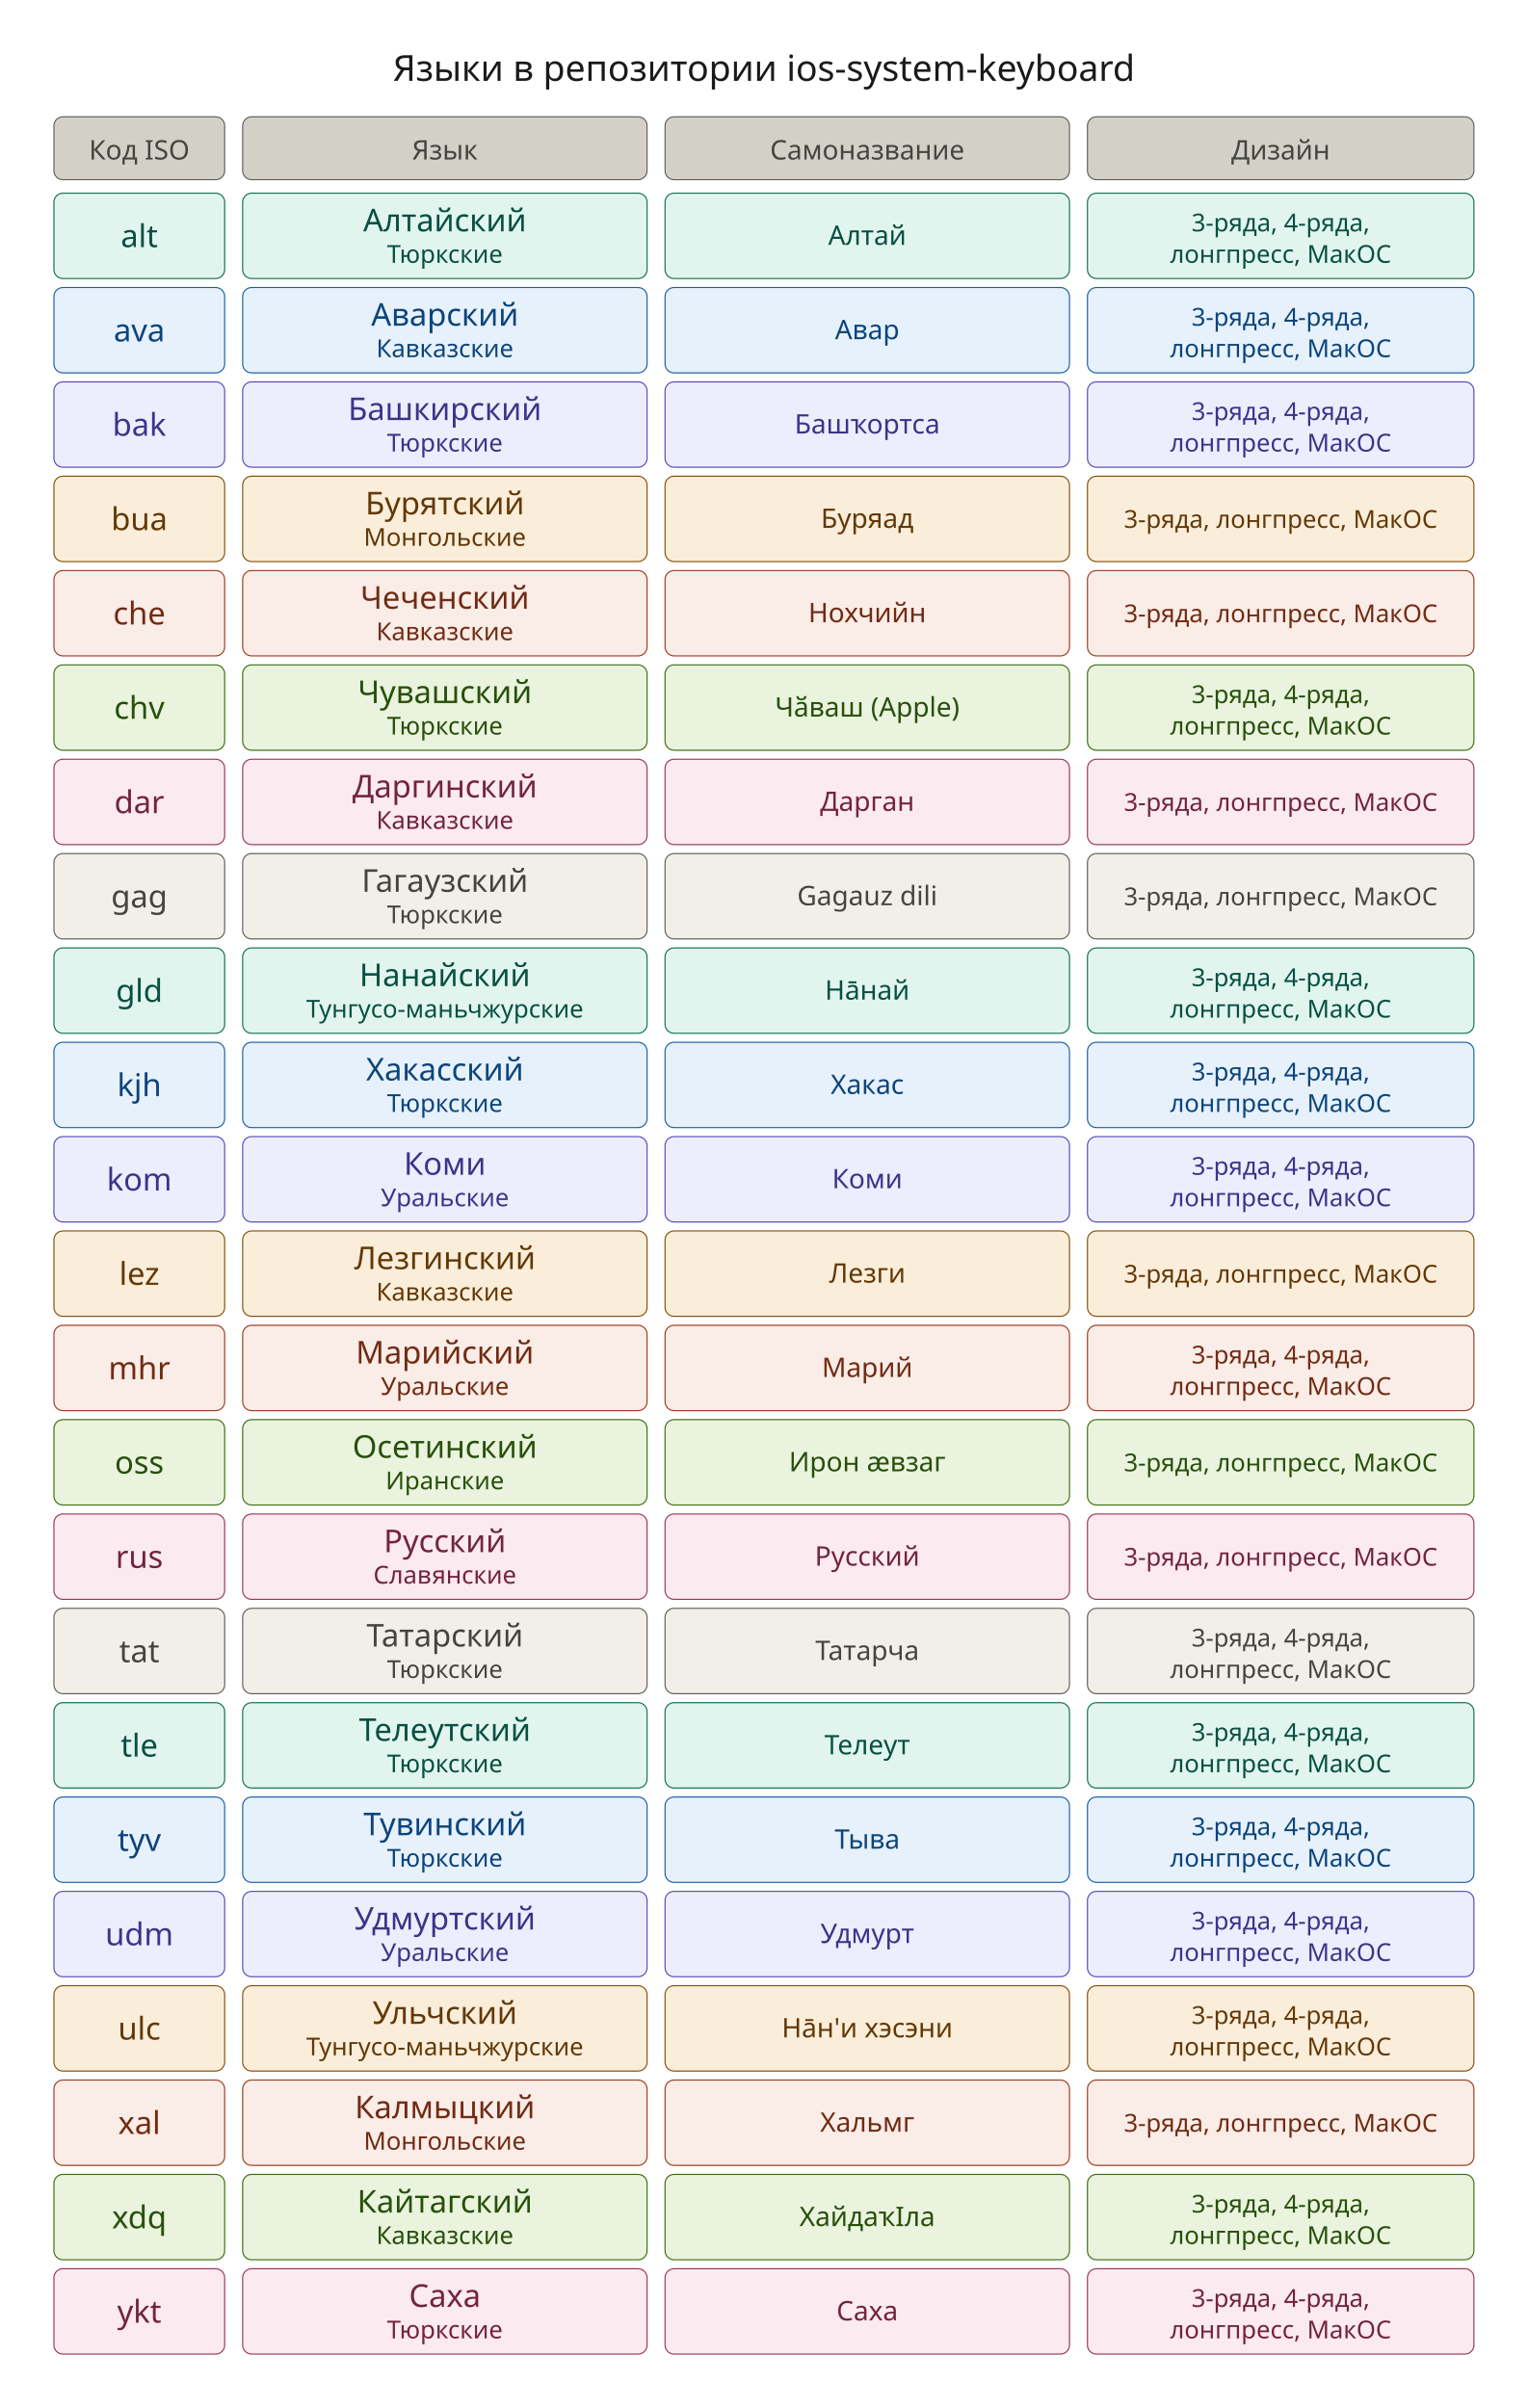
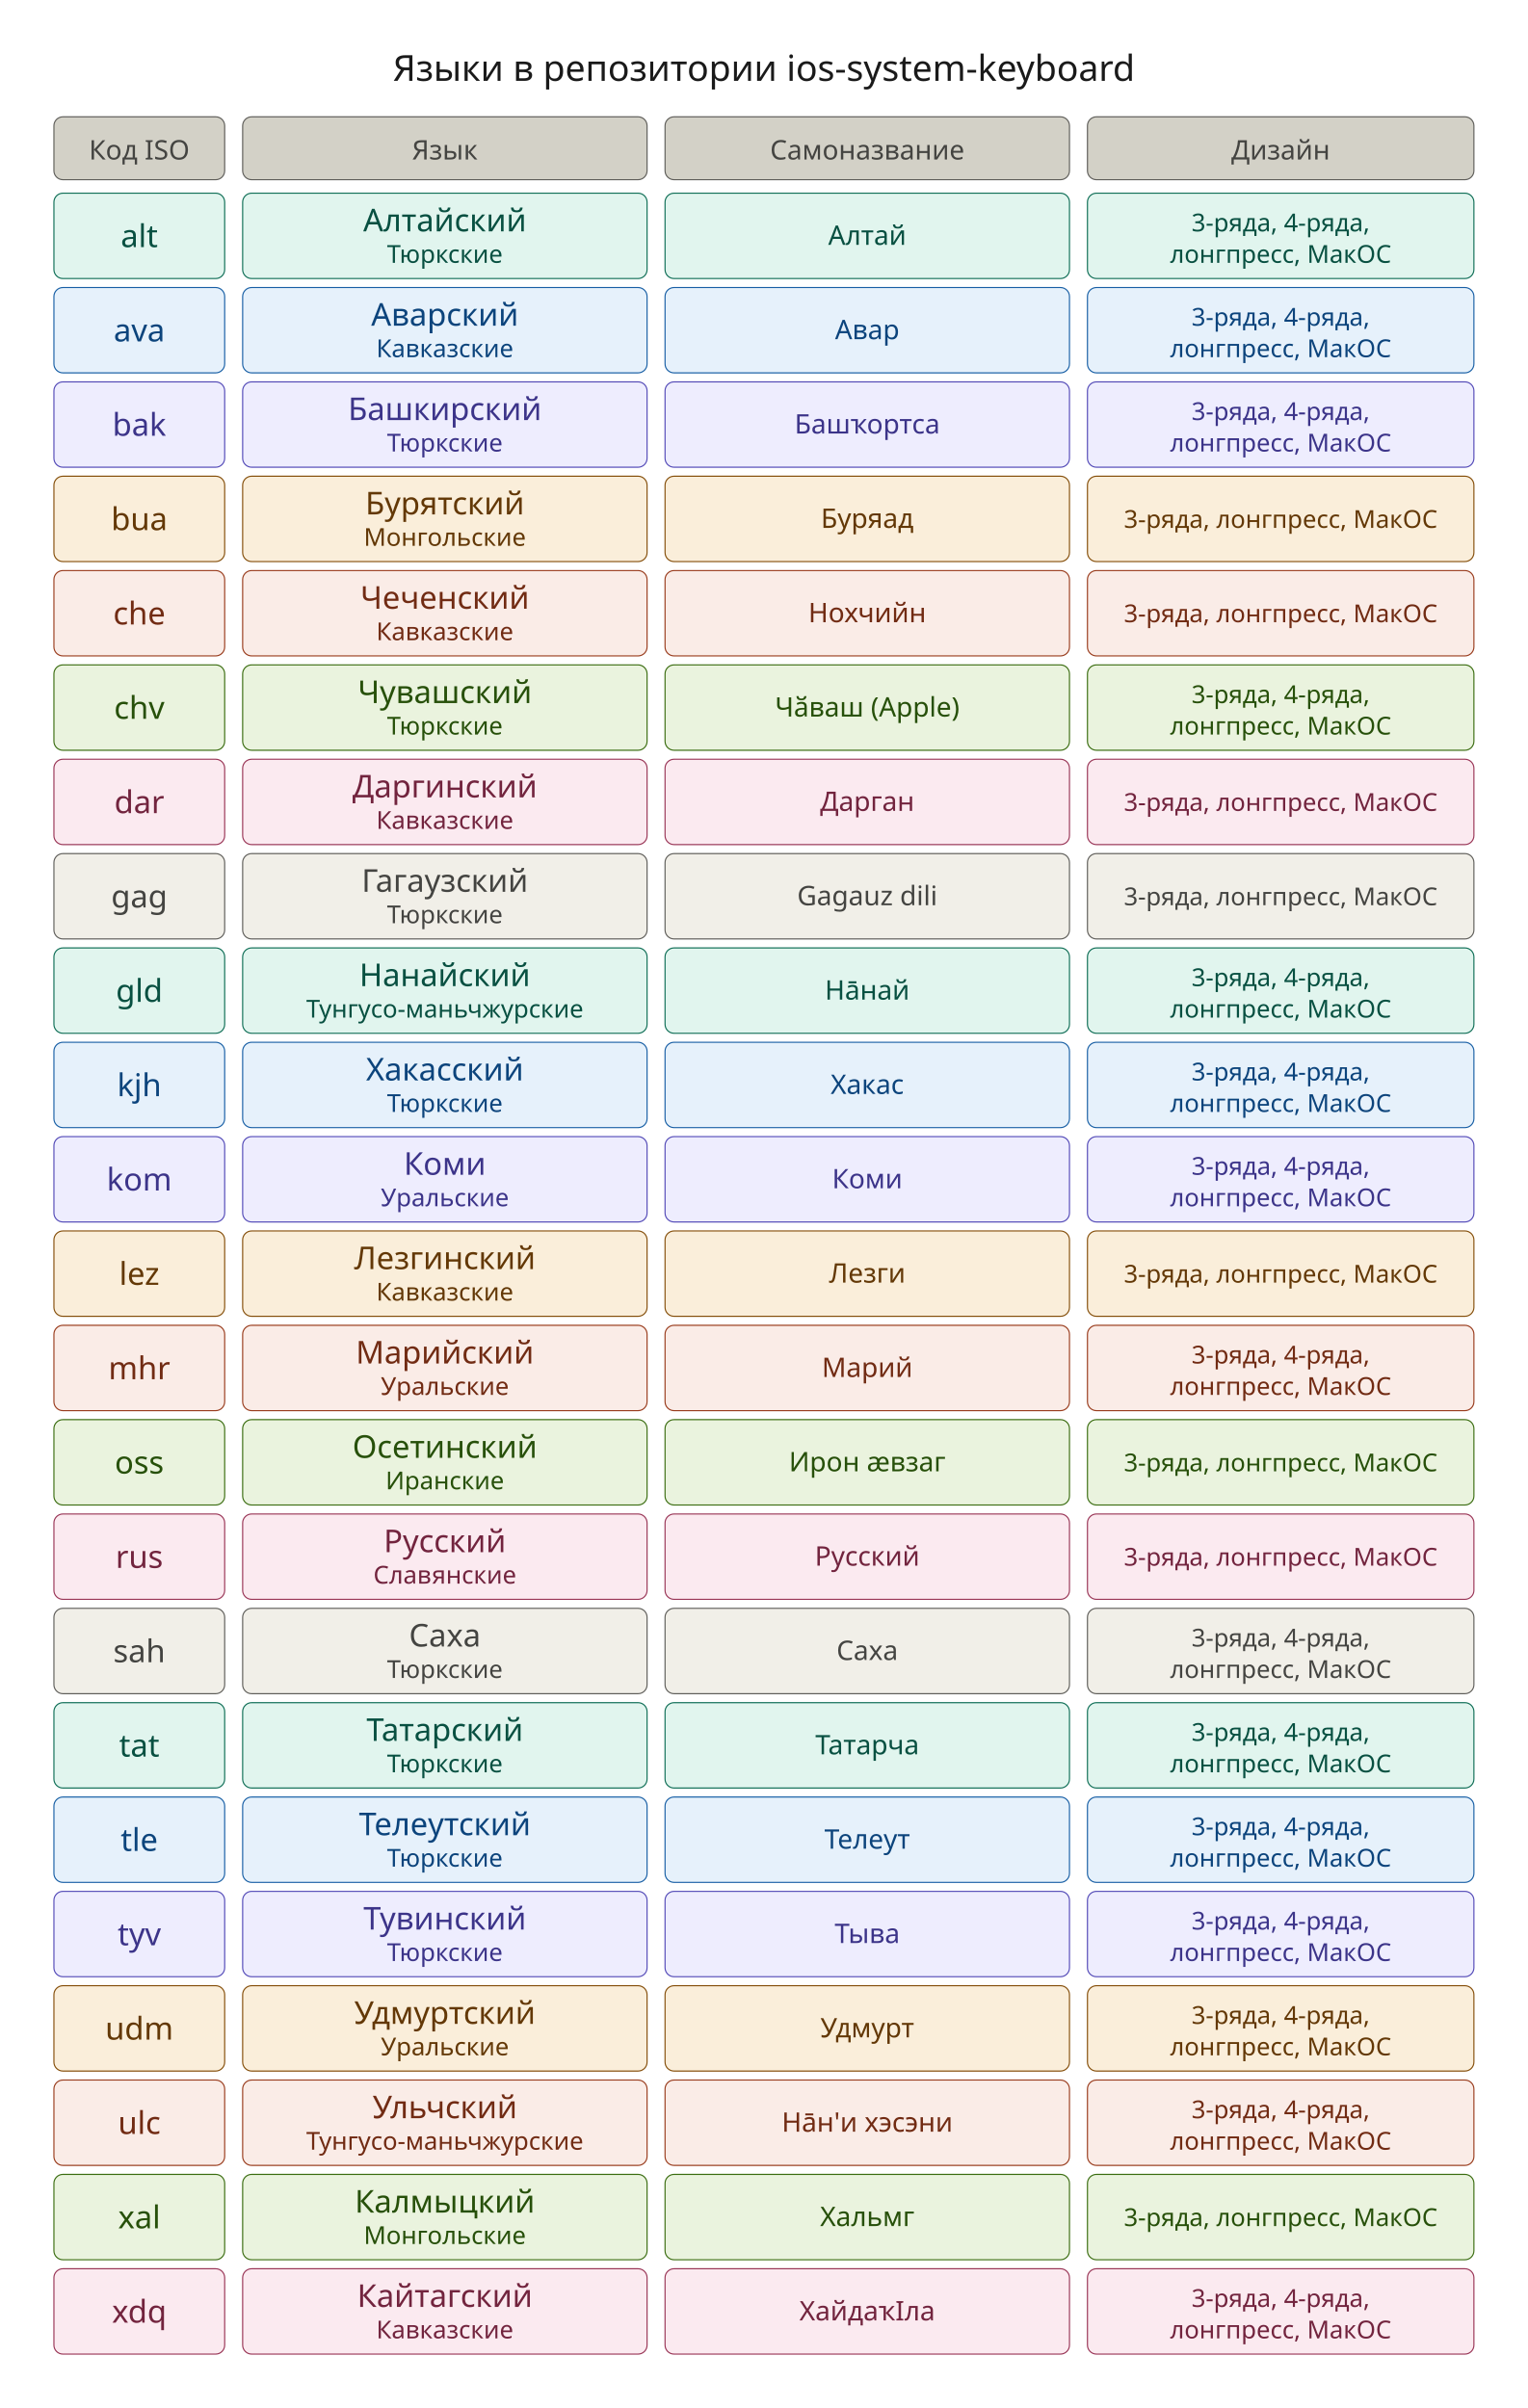
<svg xmlns="http://www.w3.org/2000/svg" width="100%" viewBox="0 0 680 1072" font-family="sans-serif">
  <text font-size="16" font-weight="500" fill="#1a1a1a" x="340" y="36" text-anchor="middle">Языки в репозитории ios-system-keyboard</text>
  <rect x="24" y="52" width="76" height="28" rx="4" fill="#D3D1C7" stroke="#5F5E5A" stroke-width="0.5" />
  <text font-size="12" fill="#444441" x="62" y="71" text-anchor="middle">Код ISO</text>
  <rect x="108" y="52" width="180" height="28" rx="4" fill="#D3D1C7" stroke="#5F5E5A" stroke-width="0.5" />
  <text font-size="12" fill="#444441" x="198" y="71" text-anchor="middle">Язык</text>
  <rect x="296" y="52" width="180" height="28" rx="4" fill="#D3D1C7" stroke="#5F5E5A" stroke-width="0.5" />
  <text font-size="12" fill="#444441" x="386" y="71" text-anchor="middle">Самоназвание</text>
  <rect x="484" y="52" width="172" height="28" rx="4" fill="#D3D1C7" stroke="#5F5E5A" stroke-width="0.5" />
  <text font-size="12" fill="#444441" x="570" y="71" text-anchor="middle">Дизайн</text>
  <rect x="24" y="86" width="76" height="38" rx="4" fill="#E1F5EE" stroke="#0F6E56" stroke-width="0.5" />
  <text font-size="14" font-weight="500" fill="#085041" x="62" y="110" text-anchor="middle">alt</text>
  <rect x="108" y="86" width="180" height="38" rx="4" fill="#E1F5EE" stroke="#0F6E56" stroke-width="0.5" />
  <text font-size="14" font-weight="500" fill="#085041" x="198" y="103" text-anchor="middle">Алтайский</text>
  <text font-size="11" fill="#085041" x="198" y="117" text-anchor="middle">Тюркские</text>
  <rect x="296" y="86" width="180" height="38" rx="4" fill="#E1F5EE" stroke="#0F6E56" stroke-width="0.5" />
  <text font-size="12" fill="#085041" x="386" y="109" text-anchor="middle">Алтай</text>
  <rect x="484" y="86" width="172" height="38" rx="4" fill="#E1F5EE" stroke="#0F6E56" stroke-width="0.5" />
  <text font-size="11" fill="#085041" x="570" y="103" text-anchor="middle">3-ряда, 4-ряда,</text>
  <text font-size="11" fill="#085041" x="570" y="117" text-anchor="middle">лонгпресс, МакОС</text>
  <rect x="24" y="128" width="76" height="38" rx="4" fill="#E6F1FB" stroke="#185FA5" stroke-width="0.5" />
  <text font-size="14" font-weight="500" fill="#0C447C" x="62" y="152" text-anchor="middle">ava</text>
  <rect x="108" y="128" width="180" height="38" rx="4" fill="#E6F1FB" stroke="#185FA5" stroke-width="0.5" />
  <text font-size="14" font-weight="500" fill="#0C447C" x="198" y="145" text-anchor="middle">Аварский</text>
  <text font-size="11" fill="#0C447C" x="198" y="159" text-anchor="middle">Кавказские</text>
  <rect x="296" y="128" width="180" height="38" rx="4" fill="#E6F1FB" stroke="#185FA5" stroke-width="0.5" />
  <text font-size="12" fill="#0C447C" x="386" y="151" text-anchor="middle">Авар</text>
  <rect x="484" y="128" width="172" height="38" rx="4" fill="#E6F1FB" stroke="#185FA5" stroke-width="0.5" />
  <text font-size="11" fill="#0C447C" x="570" y="145" text-anchor="middle">3-ряда, 4-ряда,</text>
  <text font-size="11" fill="#0C447C" x="570" y="159" text-anchor="middle">лонгпресс, МакОС</text>
  <rect x="24" y="170" width="76" height="38" rx="4" fill="#EEEDFE" stroke="#534AB7" stroke-width="0.5" />
  <text font-size="14" font-weight="500" fill="#3C3489" x="62" y="194" text-anchor="middle">bak</text>
  <rect x="108" y="170" width="180" height="38" rx="4" fill="#EEEDFE" stroke="#534AB7" stroke-width="0.5" />
  <text font-size="14" font-weight="500" fill="#3C3489" x="198" y="187" text-anchor="middle">Башкирский</text>
  <text font-size="11" fill="#3C3489" x="198" y="201" text-anchor="middle">Тюркские</text>
  <rect x="296" y="170" width="180" height="38" rx="4" fill="#EEEDFE" stroke="#534AB7" stroke-width="0.5" />
  <text font-size="12" fill="#3C3489" x="386" y="193" text-anchor="middle">Башҡортса</text>
  <rect x="484" y="170" width="172" height="38" rx="4" fill="#EEEDFE" stroke="#534AB7" stroke-width="0.5" />
  <text font-size="11" fill="#3C3489" x="570" y="187" text-anchor="middle">3-ряда, 4-ряда,</text>
  <text font-size="11" fill="#3C3489" x="570" y="201" text-anchor="middle">лонгпресс, МакОС</text>
  <rect x="24" y="212" width="76" height="38" rx="4" fill="#FAEEDA" stroke="#854F0B" stroke-width="0.5" />
  <text font-size="14" font-weight="500" fill="#633806" x="62" y="236" text-anchor="middle">bua</text>
  <rect x="108" y="212" width="180" height="38" rx="4" fill="#FAEEDA" stroke="#854F0B" stroke-width="0.5" />
  <text font-size="14" font-weight="500" fill="#633806" x="198" y="229" text-anchor="middle">Бурятский</text>
  <text font-size="11" fill="#633806" x="198" y="243" text-anchor="middle">Монгольские</text>
  <rect x="296" y="212" width="180" height="38" rx="4" fill="#FAEEDA" stroke="#854F0B" stroke-width="0.5" />
  <text font-size="12" fill="#633806" x="386" y="235" text-anchor="middle">Буряад</text>
  <rect x="484" y="212" width="172" height="38" rx="4" fill="#FAEEDA" stroke="#854F0B" stroke-width="0.5" />
  <text font-size="11" fill="#633806" x="570" y="235" text-anchor="middle">3-ряда, лонгпресс, МакОС</text>
  <rect x="24" y="254" width="76" height="38" rx="4" fill="#FAECE7" stroke="#993C1D" stroke-width="0.5" />
  <text font-size="14" font-weight="500" fill="#712B13" x="62" y="278" text-anchor="middle">che</text>
  <rect x="108" y="254" width="180" height="38" rx="4" fill="#FAECE7" stroke="#993C1D" stroke-width="0.5" />
  <text font-size="14" font-weight="500" fill="#712B13" x="198" y="271" text-anchor="middle">Чеченский</text>
  <text font-size="11" fill="#712B13" x="198" y="285" text-anchor="middle">Кавказские</text>
  <rect x="296" y="254" width="180" height="38" rx="4" fill="#FAECE7" stroke="#993C1D" stroke-width="0.5" />
  <text font-size="12" fill="#712B13" x="386" y="277" text-anchor="middle">Нохчийн</text>
  <rect x="484" y="254" width="172" height="38" rx="4" fill="#FAECE7" stroke="#993C1D" stroke-width="0.5" />
  <text font-size="11" fill="#712B13" x="570" y="277" text-anchor="middle">3-ряда, лонгпресс, МакОС</text>
  <rect x="24" y="296" width="76" height="38" rx="4" fill="#EAF3DE" stroke="#3B6D11" stroke-width="0.5" />
  <text font-size="14" font-weight="500" fill="#27500A" x="62" y="320" text-anchor="middle">chv</text>
  <rect x="108" y="296" width="180" height="38" rx="4" fill="#EAF3DE" stroke="#3B6D11" stroke-width="0.5" />
  <text font-size="14" font-weight="500" fill="#27500A" x="198" y="313" text-anchor="middle">Чувашский</text>
  <text font-size="11" fill="#27500A" x="198" y="327" text-anchor="middle">Тюркские</text>
  <rect x="296" y="296" width="180" height="38" rx="4" fill="#EAF3DE" stroke="#3B6D11" stroke-width="0.5" />
  <text font-size="12" fill="#27500A" x="386" y="319" text-anchor="middle">Чӑваш (Apple)</text>
  <rect x="484" y="296" width="172" height="38" rx="4" fill="#EAF3DE" stroke="#3B6D11" stroke-width="0.5" />
  <text font-size="11" fill="#27500A" x="570" y="313" text-anchor="middle">3-ряда, 4-ряда,</text>
  <text font-size="11" fill="#27500A" x="570" y="327" text-anchor="middle">лонгпресс, МакОС</text>
  <rect x="24" y="338" width="76" height="38" rx="4" fill="#FBEAF0" stroke="#993556" stroke-width="0.5" />
  <text font-size="14" font-weight="500" fill="#72243E" x="62" y="362" text-anchor="middle">dar</text>
  <rect x="108" y="338" width="180" height="38" rx="4" fill="#FBEAF0" stroke="#993556" stroke-width="0.5" />
  <text font-size="14" font-weight="500" fill="#72243E" x="198" y="355" text-anchor="middle">Даргинский</text>
  <text font-size="11" fill="#72243E" x="198" y="369" text-anchor="middle">Кавказские</text>
  <rect x="296" y="338" width="180" height="38" rx="4" fill="#FBEAF0" stroke="#993556" stroke-width="0.5" />
  <text font-size="12" fill="#72243E" x="386" y="361" text-anchor="middle">Дарган</text>
  <rect x="484" y="338" width="172" height="38" rx="4" fill="#FBEAF0" stroke="#993556" stroke-width="0.5" />
  <text font-size="11" fill="#72243E" x="570" y="361" text-anchor="middle">3-ряда, лонгпресс, МакОС</text>
  <rect x="24" y="380" width="76" height="38" rx="4" fill="#F1EFE8" stroke="#5F5E5A" stroke-width="0.5" />
  <text font-size="14" font-weight="500" fill="#444441" x="62" y="404" text-anchor="middle">gag</text>
  <rect x="108" y="380" width="180" height="38" rx="4" fill="#F1EFE8" stroke="#5F5E5A" stroke-width="0.5" />
  <text font-size="14" font-weight="500" fill="#444441" x="198" y="397" text-anchor="middle">Гагаузский</text>
  <text font-size="11" fill="#444441" x="198" y="411" text-anchor="middle">Тюркские</text>
  <rect x="296" y="380" width="180" height="38" rx="4" fill="#F1EFE8" stroke="#5F5E5A" stroke-width="0.5" />
  <text font-size="12" fill="#444441" x="386" y="403" text-anchor="middle">Gagauz dili</text>
  <rect x="484" y="380" width="172" height="38" rx="4" fill="#F1EFE8" stroke="#5F5E5A" stroke-width="0.5" />
  <text font-size="11" fill="#444441" x="570" y="403" text-anchor="middle">3-ряда, лонгпресс, МакОС</text>
  <rect x="24" y="422" width="76" height="38" rx="4" fill="#E1F5EE" stroke="#0F6E56" stroke-width="0.5" />
  <text font-size="14" font-weight="500" fill="#085041" x="62" y="446" text-anchor="middle">gld</text>
  <rect x="108" y="422" width="180" height="38" rx="4" fill="#E1F5EE" stroke="#0F6E56" stroke-width="0.5" />
  <text font-size="14" font-weight="500" fill="#085041" x="198" y="439" text-anchor="middle">Нанайский</text>
  <text font-size="11" fill="#085041" x="198" y="453" text-anchor="middle">Тунгусо-маньчжурские</text>
  <rect x="296" y="422" width="180" height="38" rx="4" fill="#E1F5EE" stroke="#0F6E56" stroke-width="0.5" />
  <text font-size="12" fill="#085041" x="386" y="445" text-anchor="middle">На̄най</text>
  <rect x="484" y="422" width="172" height="38" rx="4" fill="#E1F5EE" stroke="#0F6E56" stroke-width="0.5" />
  <text font-size="11" fill="#085041" x="570" y="439" text-anchor="middle">3-ряда, 4-ряда,</text>
  <text font-size="11" fill="#085041" x="570" y="453" text-anchor="middle">лонгпресс, МакОС</text>
  <rect x="24" y="464" width="76" height="38" rx="4" fill="#E6F1FB" stroke="#185FA5" stroke-width="0.5" />
  <text font-size="14" font-weight="500" fill="#0C447C" x="62" y="488" text-anchor="middle">kjh</text>
  <rect x="108" y="464" width="180" height="38" rx="4" fill="#E6F1FB" stroke="#185FA5" stroke-width="0.5" />
  <text font-size="14" font-weight="500" fill="#0C447C" x="198" y="481" text-anchor="middle">Хакасский</text>
  <text font-size="11" fill="#0C447C" x="198" y="495" text-anchor="middle">Тюркские</text>
  <rect x="296" y="464" width="180" height="38" rx="4" fill="#E6F1FB" stroke="#185FA5" stroke-width="0.5" />
  <text font-size="12" fill="#0C447C" x="386" y="487" text-anchor="middle">Хакас</text>
  <rect x="484" y="464" width="172" height="38" rx="4" fill="#E6F1FB" stroke="#185FA5" stroke-width="0.5" />
  <text font-size="11" fill="#0C447C" x="570" y="481" text-anchor="middle">3-ряда, 4-ряда,</text>
  <text font-size="11" fill="#0C447C" x="570" y="495" text-anchor="middle">лонгпресс, МакОС</text>
  <rect x="24" y="506" width="76" height="38" rx="4" fill="#EEEDFE" stroke="#534AB7" stroke-width="0.5" />
  <text font-size="14" font-weight="500" fill="#3C3489" x="62" y="530" text-anchor="middle">kom</text>
  <rect x="108" y="506" width="180" height="38" rx="4" fill="#EEEDFE" stroke="#534AB7" stroke-width="0.5" />
  <text font-size="14" font-weight="500" fill="#3C3489" x="198" y="523" text-anchor="middle">Коми</text>
  <text font-size="11" fill="#3C3489" x="198" y="537" text-anchor="middle">Уральские</text>
  <rect x="296" y="506" width="180" height="38" rx="4" fill="#EEEDFE" stroke="#534AB7" stroke-width="0.5" />
  <text font-size="12" fill="#3C3489" x="386" y="529" text-anchor="middle">Коми</text>
  <rect x="484" y="506" width="172" height="38" rx="4" fill="#EEEDFE" stroke="#534AB7" stroke-width="0.5" />
  <text font-size="11" fill="#3C3489" x="570" y="523" text-anchor="middle">3-ряда, 4-ряда,</text>
  <text font-size="11" fill="#3C3489" x="570" y="537" text-anchor="middle">лонгпресс, МакОС</text>
  <rect x="24" y="548" width="76" height="38" rx="4" fill="#FAEEDA" stroke="#854F0B" stroke-width="0.5" />
  <text font-size="14" font-weight="500" fill="#633806" x="62" y="572" text-anchor="middle">lez</text>
  <rect x="108" y="548" width="180" height="38" rx="4" fill="#FAEEDA" stroke="#854F0B" stroke-width="0.5" />
  <text font-size="14" font-weight="500" fill="#633806" x="198" y="565" text-anchor="middle">Лезгинский</text>
  <text font-size="11" fill="#633806" x="198" y="579" text-anchor="middle">Кавказские</text>
  <rect x="296" y="548" width="180" height="38" rx="4" fill="#FAEEDA" stroke="#854F0B" stroke-width="0.5" />
  <text font-size="12" fill="#633806" x="386" y="571" text-anchor="middle">Лезги</text>
  <rect x="484" y="548" width="172" height="38" rx="4" fill="#FAEEDA" stroke="#854F0B" stroke-width="0.5" />
  <text font-size="11" fill="#633806" x="570" y="571" text-anchor="middle">3-ряда, лонгпресс, МакОС</text>
  <rect x="24" y="590" width="76" height="38" rx="4" fill="#FAECE7" stroke="#993C1D" stroke-width="0.5" />
  <text font-size="14" font-weight="500" fill="#712B13" x="62" y="614" text-anchor="middle">mhr</text>
  <rect x="108" y="590" width="180" height="38" rx="4" fill="#FAECE7" stroke="#993C1D" stroke-width="0.5" />
  <text font-size="14" font-weight="500" fill="#712B13" x="198" y="607" text-anchor="middle">Марийский</text>
  <text font-size="11" fill="#712B13" x="198" y="621" text-anchor="middle">Уральские</text>
  <rect x="296" y="590" width="180" height="38" rx="4" fill="#FAECE7" stroke="#993C1D" stroke-width="0.5" />
  <text font-size="12" fill="#712B13" x="386" y="613" text-anchor="middle">Марий</text>
  <rect x="484" y="590" width="172" height="38" rx="4" fill="#FAECE7" stroke="#993C1D" stroke-width="0.5" />
  <text font-size="11" fill="#712B13" x="570" y="607" text-anchor="middle">3-ряда, 4-ряда,</text>
  <text font-size="11" fill="#712B13" x="570" y="621" text-anchor="middle">лонгпресс, МакОС</text>
  <rect x="24" y="632" width="76" height="38" rx="4" fill="#EAF3DE" stroke="#3B6D11" stroke-width="0.5" />
  <text font-size="14" font-weight="500" fill="#27500A" x="62" y="656" text-anchor="middle">oss</text>
  <rect x="108" y="632" width="180" height="38" rx="4" fill="#EAF3DE" stroke="#3B6D11" stroke-width="0.5" />
  <text font-size="14" font-weight="500" fill="#27500A" x="198" y="649" text-anchor="middle">Осетинский</text>
  <text font-size="11" fill="#27500A" x="198" y="663" text-anchor="middle">Иранские</text>
  <rect x="296" y="632" width="180" height="38" rx="4" fill="#EAF3DE" stroke="#3B6D11" stroke-width="0.5" />
  <text font-size="12" fill="#27500A" x="386" y="655" text-anchor="middle">Ирон ӕвзаг</text>
  <rect x="484" y="632" width="172" height="38" rx="4" fill="#EAF3DE" stroke="#3B6D11" stroke-width="0.5" />
  <text font-size="11" fill="#27500A" x="570" y="655" text-anchor="middle">3-ряда, лонгпресс, МакОС</text>
  <rect x="24" y="674" width="76" height="38" rx="4" fill="#FBEAF0" stroke="#993556" stroke-width="0.5" />
  <text font-size="14" font-weight="500" fill="#72243E" x="62" y="698" text-anchor="middle">rus</text>
  <rect x="108" y="674" width="180" height="38" rx="4" fill="#FBEAF0" stroke="#993556" stroke-width="0.5" />
  <text font-size="14" font-weight="500" fill="#72243E" x="198" y="691" text-anchor="middle">Русский</text>
  <text font-size="11" fill="#72243E" x="198" y="705" text-anchor="middle">Славянские</text>
  <rect x="296" y="674" width="180" height="38" rx="4" fill="#FBEAF0" stroke="#993556" stroke-width="0.5" />
  <text font-size="12" fill="#72243E" x="386" y="697" text-anchor="middle">Русский</text>
  <rect x="484" y="674" width="172" height="38" rx="4" fill="#FBEAF0" stroke="#993556" stroke-width="0.5" />
  <text font-size="11" fill="#72243E" x="570" y="697" text-anchor="middle">3-ряда, лонгпресс, МакОС</text>
  <rect x="24" y="716" width="76" height="38" rx="4" fill="#F1EFE8" stroke="#5F5E5A" stroke-width="0.5" />
-   <text font-size="14" font-weight="500" fill="#444441" x="62" y="740" text-anchor="middle">tat</text>
+   <text font-size="14" font-weight="500" fill="#444441" x="62" y="740" text-anchor="middle">sah</text>
  <rect x="108" y="716" width="180" height="38" rx="4" fill="#F1EFE8" stroke="#5F5E5A" stroke-width="0.5" />
-   <text font-size="14" font-weight="500" fill="#444441" x="198" y="733" text-anchor="middle">Татарский</text>
+   <text font-size="14" font-weight="500" fill="#444441" x="198" y="733" text-anchor="middle">Саха</text>
  <text font-size="11" fill="#444441" x="198" y="747" text-anchor="middle">Тюркские</text>
  <rect x="296" y="716" width="180" height="38" rx="4" fill="#F1EFE8" stroke="#5F5E5A" stroke-width="0.5" />
-   <text font-size="12" fill="#444441" x="386" y="739" text-anchor="middle">Татарча</text>
+   <text font-size="12" fill="#444441" x="386" y="739" text-anchor="middle">Саха</text>
  <rect x="484" y="716" width="172" height="38" rx="4" fill="#F1EFE8" stroke="#5F5E5A" stroke-width="0.5" />
  <text font-size="11" fill="#444441" x="570" y="733" text-anchor="middle">3-ряда, 4-ряда,</text>
  <text font-size="11" fill="#444441" x="570" y="747" text-anchor="middle">лонгпресс, МакОС</text>
  <rect x="24" y="758" width="76" height="38" rx="4" fill="#E1F5EE" stroke="#0F6E56" stroke-width="0.5" />
-   <text font-size="14" font-weight="500" fill="#085041" x="62" y="782" text-anchor="middle">tle</text>
+   <text font-size="14" font-weight="500" fill="#085041" x="62" y="782" text-anchor="middle">tat</text>
  <rect x="108" y="758" width="180" height="38" rx="4" fill="#E1F5EE" stroke="#0F6E56" stroke-width="0.5" />
-   <text font-size="14" font-weight="500" fill="#085041" x="198" y="775" text-anchor="middle">Телеутский</text>
+   <text font-size="14" font-weight="500" fill="#085041" x="198" y="775" text-anchor="middle">Татарский</text>
  <text font-size="11" fill="#085041" x="198" y="789" text-anchor="middle">Тюркские</text>
  <rect x="296" y="758" width="180" height="38" rx="4" fill="#E1F5EE" stroke="#0F6E56" stroke-width="0.5" />
-   <text font-size="12" fill="#085041" x="386" y="781" text-anchor="middle">Телеут</text>
+   <text font-size="12" fill="#085041" x="386" y="781" text-anchor="middle">Татарча</text>
  <rect x="484" y="758" width="172" height="38" rx="4" fill="#E1F5EE" stroke="#0F6E56" stroke-width="0.5" />
  <text font-size="11" fill="#085041" x="570" y="775" text-anchor="middle">3-ряда, 4-ряда,</text>
  <text font-size="11" fill="#085041" x="570" y="789" text-anchor="middle">лонгпресс, МакОС</text>
  <rect x="24" y="800" width="76" height="38" rx="4" fill="#E6F1FB" stroke="#185FA5" stroke-width="0.5" />
-   <text font-size="14" font-weight="500" fill="#0C447C" x="62" y="824" text-anchor="middle">tyv</text>
+   <text font-size="14" font-weight="500" fill="#0C447C" x="62" y="824" text-anchor="middle">tle</text>
  <rect x="108" y="800" width="180" height="38" rx="4" fill="#E6F1FB" stroke="#185FA5" stroke-width="0.5" />
-   <text font-size="14" font-weight="500" fill="#0C447C" x="198" y="817" text-anchor="middle">Тувинский</text>
+   <text font-size="14" font-weight="500" fill="#0C447C" x="198" y="817" text-anchor="middle">Телеутский</text>
  <text font-size="11" fill="#0C447C" x="198" y="831" text-anchor="middle">Тюркские</text>
  <rect x="296" y="800" width="180" height="38" rx="4" fill="#E6F1FB" stroke="#185FA5" stroke-width="0.5" />
-   <text font-size="12" fill="#0C447C" x="386" y="823" text-anchor="middle">Тыва</text>
+   <text font-size="12" fill="#0C447C" x="386" y="823" text-anchor="middle">Телеут</text>
  <rect x="484" y="800" width="172" height="38" rx="4" fill="#E6F1FB" stroke="#185FA5" stroke-width="0.5" />
  <text font-size="11" fill="#0C447C" x="570" y="817" text-anchor="middle">3-ряда, 4-ряда,</text>
  <text font-size="11" fill="#0C447C" x="570" y="831" text-anchor="middle">лонгпресс, МакОС</text>
  <rect x="24" y="842" width="76" height="38" rx="4" fill="#EEEDFE" stroke="#534AB7" stroke-width="0.5" />
-   <text font-size="14" font-weight="500" fill="#3C3489" x="62" y="866" text-anchor="middle">udm</text>
+   <text font-size="14" font-weight="500" fill="#3C3489" x="62" y="866" text-anchor="middle">tyv</text>
  <rect x="108" y="842" width="180" height="38" rx="4" fill="#EEEDFE" stroke="#534AB7" stroke-width="0.5" />
-   <text font-size="14" font-weight="500" fill="#3C3489" x="198" y="859" text-anchor="middle">Удмуртский</text>
-   <text font-size="11" fill="#3C3489" x="198" y="873" text-anchor="middle">Уральские</text>
+   <text font-size="14" font-weight="500" fill="#3C3489" x="198" y="859" text-anchor="middle">Тувинский</text>
+   <text font-size="11" fill="#3C3489" x="198" y="873" text-anchor="middle">Тюркские</text>
  <rect x="296" y="842" width="180" height="38" rx="4" fill="#EEEDFE" stroke="#534AB7" stroke-width="0.5" />
-   <text font-size="12" fill="#3C3489" x="386" y="865" text-anchor="middle">Удмурт</text>
+   <text font-size="12" fill="#3C3489" x="386" y="865" text-anchor="middle">Тыва</text>
  <rect x="484" y="842" width="172" height="38" rx="4" fill="#EEEDFE" stroke="#534AB7" stroke-width="0.5" />
  <text font-size="11" fill="#3C3489" x="570" y="859" text-anchor="middle">3-ряда, 4-ряда,</text>
  <text font-size="11" fill="#3C3489" x="570" y="873" text-anchor="middle">лонгпресс, МакОС</text>
  <rect x="24" y="884" width="76" height="38" rx="4" fill="#FAEEDA" stroke="#854F0B" stroke-width="0.5" />
-   <text font-size="14" font-weight="500" fill="#633806" x="62" y="908" text-anchor="middle">ulc</text>
+   <text font-size="14" font-weight="500" fill="#633806" x="62" y="908" text-anchor="middle">udm</text>
  <rect x="108" y="884" width="180" height="38" rx="4" fill="#FAEEDA" stroke="#854F0B" stroke-width="0.5" />
-   <text font-size="14" font-weight="500" fill="#633806" x="198" y="901" text-anchor="middle">Ульчский</text>
-   <text font-size="11" fill="#633806" x="198" y="915" text-anchor="middle">Тунгусо-маньчжурские</text>
+   <text font-size="14" font-weight="500" fill="#633806" x="198" y="901" text-anchor="middle">Удмуртский</text>
+   <text font-size="11" fill="#633806" x="198" y="915" text-anchor="middle">Уральские</text>
  <rect x="296" y="884" width="180" height="38" rx="4" fill="#FAEEDA" stroke="#854F0B" stroke-width="0.5" />
-   <text font-size="12" fill="#633806" x="386" y="907" text-anchor="middle">Нāн'и хэсэни</text>
+   <text font-size="12" fill="#633806" x="386" y="907" text-anchor="middle">Удмурт</text>
  <rect x="484" y="884" width="172" height="38" rx="4" fill="#FAEEDA" stroke="#854F0B" stroke-width="0.5" />
  <text font-size="11" fill="#633806" x="570" y="901" text-anchor="middle">3-ряда, 4-ряда,</text>
  <text font-size="11" fill="#633806" x="570" y="915" text-anchor="middle">лонгпресс, МакОС</text>
  <rect x="24" y="926" width="76" height="38" rx="4" fill="#FAECE7" stroke="#993C1D" stroke-width="0.5" />
-   <text font-size="14" font-weight="500" fill="#712B13" x="62" y="950" text-anchor="middle">xal</text>
+   <text font-size="14" font-weight="500" fill="#712B13" x="62" y="950" text-anchor="middle">ulc</text>
  <rect x="108" y="926" width="180" height="38" rx="4" fill="#FAECE7" stroke="#993C1D" stroke-width="0.5" />
-   <text font-size="14" font-weight="500" fill="#712B13" x="198" y="943" text-anchor="middle">Калмыцкий</text>
-   <text font-size="11" fill="#712B13" x="198" y="957" text-anchor="middle">Монгольские</text>
+   <text font-size="14" font-weight="500" fill="#712B13" x="198" y="943" text-anchor="middle">Ульчский</text>
+   <text font-size="11" fill="#712B13" x="198" y="957" text-anchor="middle">Тунгусо-маньчжурские</text>
  <rect x="296" y="926" width="180" height="38" rx="4" fill="#FAECE7" stroke="#993C1D" stroke-width="0.5" />
-   <text font-size="12" fill="#712B13" x="386" y="949" text-anchor="middle">Хальмг</text>
+   <text font-size="12" fill="#712B13" x="386" y="949" text-anchor="middle">Нāн'и хэсэни</text>
  <rect x="484" y="926" width="172" height="38" rx="4" fill="#FAECE7" stroke="#993C1D" stroke-width="0.5" />
-   <text font-size="11" fill="#712B13" x="570" y="949" text-anchor="middle">3-ряда, лонгпресс, МакОС</text>
+   <text font-size="11" fill="#712B13" x="570" y="943" text-anchor="middle">3-ряда, 4-ряда,</text>
+   <text font-size="11" fill="#712B13" x="570" y="957" text-anchor="middle">лонгпресс, МакОС</text>
  <rect x="24" y="968" width="76" height="38" rx="4" fill="#EAF3DE" stroke="#3B6D11" stroke-width="0.5" />
-   <text font-size="14" font-weight="500" fill="#27500A" x="62" y="992" text-anchor="middle">xdq</text>
+   <text font-size="14" font-weight="500" fill="#27500A" x="62" y="992" text-anchor="middle">xal</text>
  <rect x="108" y="968" width="180" height="38" rx="4" fill="#EAF3DE" stroke="#3B6D11" stroke-width="0.5" />
-   <text font-size="14" font-weight="500" fill="#27500A" x="198" y="985" text-anchor="middle">Кайтагский</text>
-   <text font-size="11" fill="#27500A" x="198" y="999" text-anchor="middle">Кавказские</text>
+   <text font-size="14" font-weight="500" fill="#27500A" x="198" y="985" text-anchor="middle">Калмыцкий</text>
+   <text font-size="11" fill="#27500A" x="198" y="999" text-anchor="middle">Монгольские</text>
  <rect x="296" y="968" width="180" height="38" rx="4" fill="#EAF3DE" stroke="#3B6D11" stroke-width="0.5" />
-   <text font-size="12" fill="#27500A" x="386" y="991" text-anchor="middle">Хайдаҡӏла</text>
+   <text font-size="12" fill="#27500A" x="386" y="991" text-anchor="middle">Хальмг</text>
  <rect x="484" y="968" width="172" height="38" rx="4" fill="#EAF3DE" stroke="#3B6D11" stroke-width="0.5" />
-   <text font-size="11" fill="#27500A" x="570" y="985" text-anchor="middle">3-ряда, 4-ряда,</text>
-   <text font-size="11" fill="#27500A" x="570" y="999" text-anchor="middle">лонгпресс, МакОС</text>
+   <text font-size="11" fill="#27500A" x="570" y="991" text-anchor="middle">3-ряда, лонгпресс, МакОС</text>
  <rect x="24" y="1010" width="76" height="38" rx="4" fill="#FBEAF0" stroke="#993556" stroke-width="0.5" />
-   <text font-size="14" font-weight="500" fill="#72243E" x="62" y="1034" text-anchor="middle">ykt</text>
+   <text font-size="14" font-weight="500" fill="#72243E" x="62" y="1034" text-anchor="middle">xdq</text>
  <rect x="108" y="1010" width="180" height="38" rx="4" fill="#FBEAF0" stroke="#993556" stroke-width="0.5" />
-   <text font-size="14" font-weight="500" fill="#72243E" x="198" y="1027" text-anchor="middle">Саха</text>
-   <text font-size="11" fill="#72243E" x="198" y="1041" text-anchor="middle">Тюркские</text>
+   <text font-size="14" font-weight="500" fill="#72243E" x="198" y="1027" text-anchor="middle">Кайтагский</text>
+   <text font-size="11" fill="#72243E" x="198" y="1041" text-anchor="middle">Кавказские</text>
  <rect x="296" y="1010" width="180" height="38" rx="4" fill="#FBEAF0" stroke="#993556" stroke-width="0.5" />
-   <text font-size="12" fill="#72243E" x="386" y="1033" text-anchor="middle">Саха</text>
+   <text font-size="12" fill="#72243E" x="386" y="1033" text-anchor="middle">Хайдаҡӏла</text>
  <rect x="484" y="1010" width="172" height="38" rx="4" fill="#FBEAF0" stroke="#993556" stroke-width="0.5" />
  <text font-size="11" fill="#72243E" x="570" y="1027" text-anchor="middle">3-ряда, 4-ряда,</text>
  <text font-size="11" fill="#72243E" x="570" y="1041" text-anchor="middle">лонгпресс, МакОС</text>
</svg>
